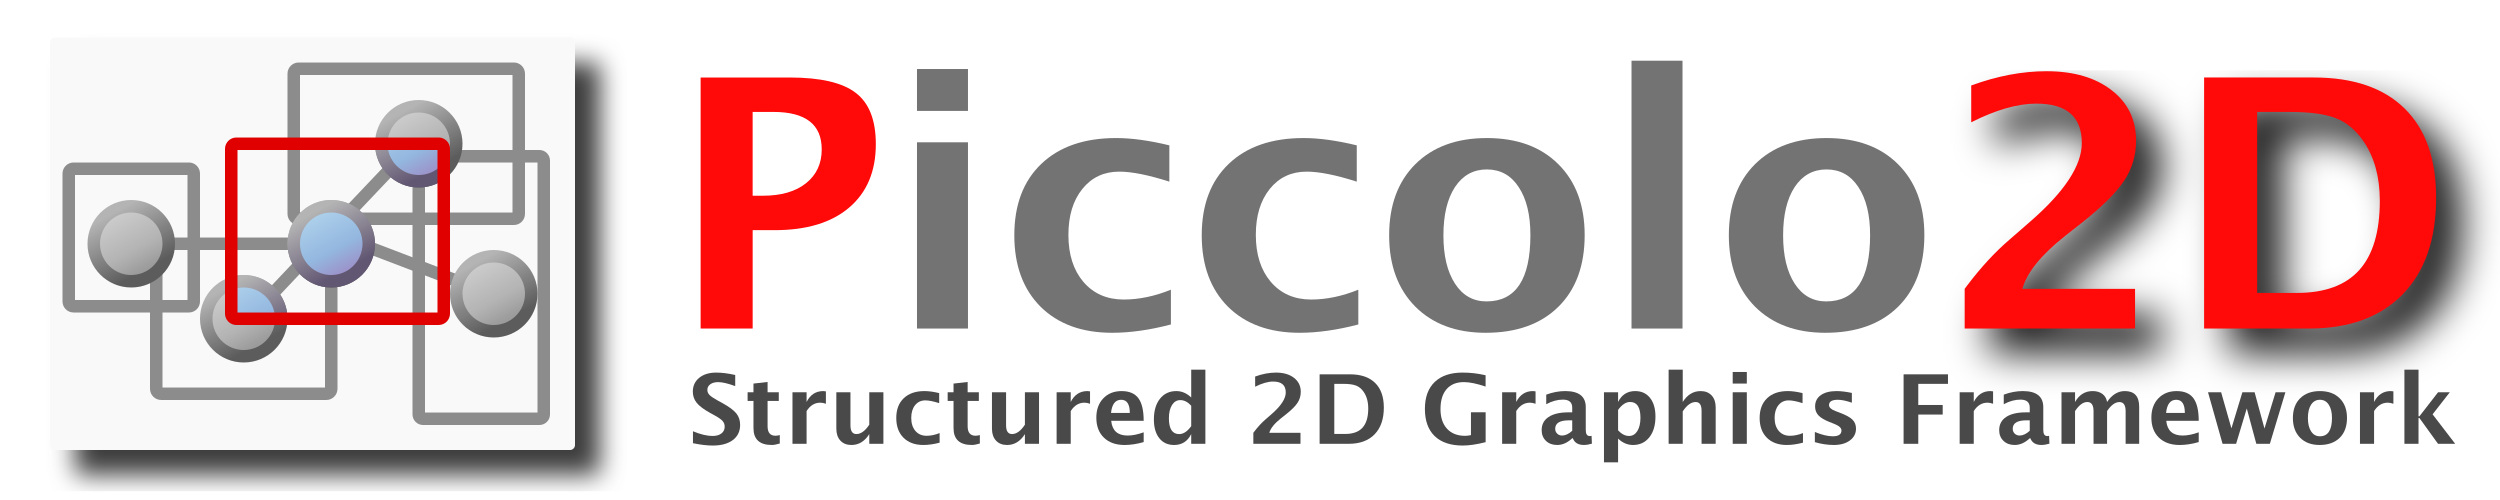
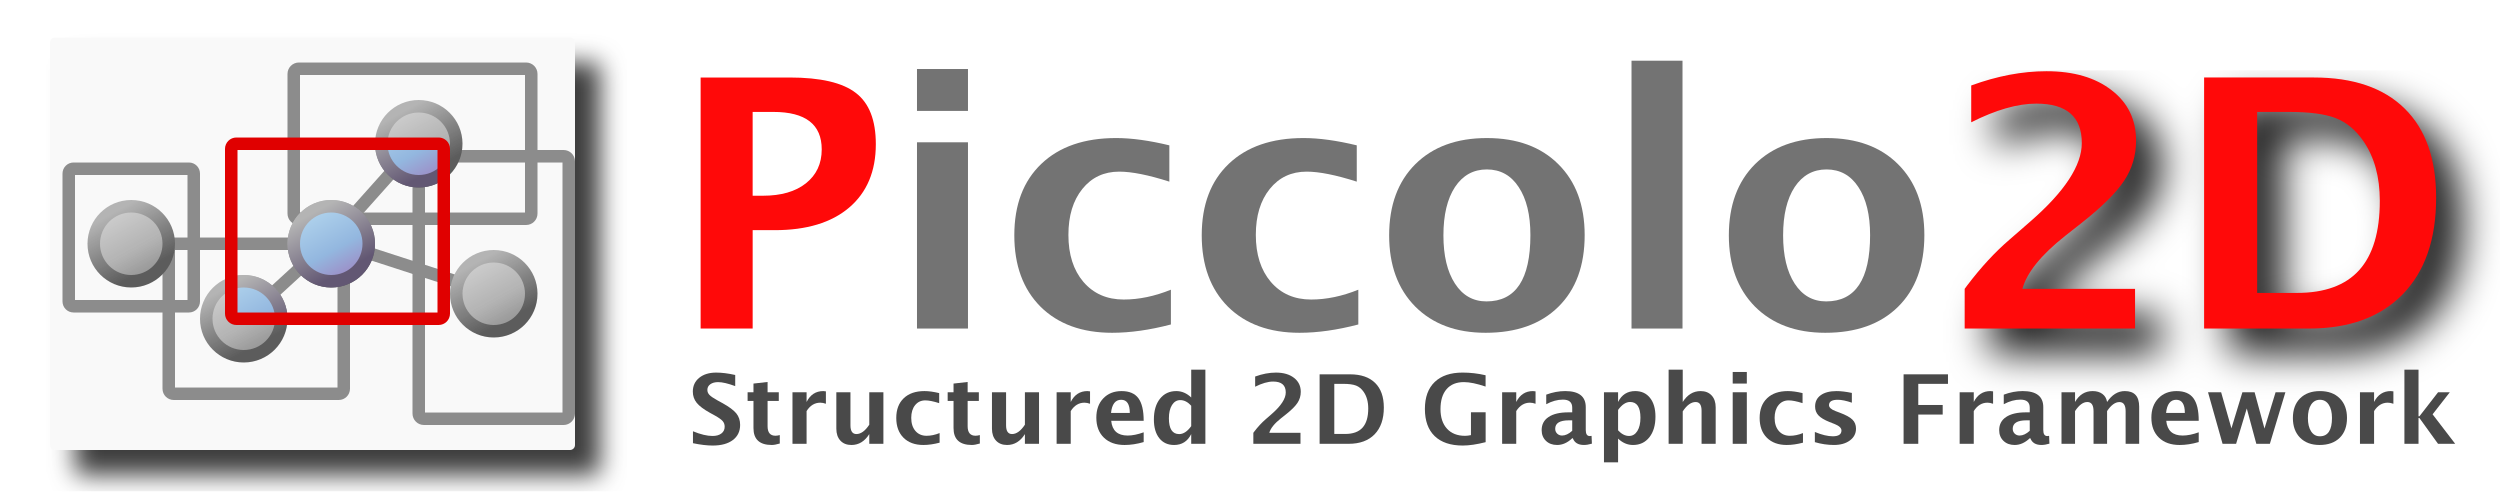
- <svg xmlns="http://www.w3.org/2000/svg" xmlns:xlink="http://www.w3.org/1999/xlink" style="enable-background:new" version="1.1" id="svg2" viewBox="0 0 200 40" height="40" width="200">
+ <svg xmlns="http://www.w3.org/2000/svg" xmlns:xlink="http://www.w3.org/1999/xlink" enable-background="new" style="enable-background:new" version="1.1" id="svg2" viewBox="0 0 200 40" height="40" width="200">
  <defs id="defs4">
    <g style="display:inline;enable-background:new" id="g1">
      <use xlink:href="#c1" id="use5785" x="0" y="0" width="100%" height="100%" />
      <use transform="translate(-16,1.1920929e-7)" height="100%" width="100%" y="0" x="0" id="use5787" xlink:href="#c1" />
      <use transform="translate(-7,6.000002)" xlink:href="#c1" id="use5789" x="0" y="0" width="100%" height="100%" />
      <use transform="translate(13,4.000002)" height="100%" width="100%" y="0" x="0" id="use5791" xlink:href="#c1" />
      <use transform="translate(7,-7.999998)" xlink:href="#c1" id="use5793" x="0" y="0" width="100%" height="100%" />
    </g>
    <circle r="3" style="display:inline;opacity:1;fill:url(#linearGradient4994);fill-opacity:1;stroke:url(#linearGradient4996);stroke-width:1;stroke-linecap:round;stroke-linejoin:round;stroke-miterlimit:4;stroke-dasharray:none;stroke-opacity:1;enable-background:new" id="c1" cx="26.5" cy="19.5" />
    <linearGradient id="linearGradient5889">
      <stop style="stop-color:#afd2ec;stop-opacity:1;" offset="0" id="stop5891" />
      <stop id="stop5893" offset="0.651" style="stop-color:#93b7df;stop-opacity:1;" />
      <stop style="stop-color:#9b95cb;stop-opacity:1;" offset="1" id="stop5895" />
    </linearGradient>
    <linearGradient id="linearGradient4316">
      <stop id="stop4318" offset="0" style="stop-color:#b4b4b4;stop-opacity:1;" />
      <stop id="stop4320" offset="1" style="stop-color:#625773;stop-opacity:1;" />
    </linearGradient>
    <filter id="filter3553" width="1.4" height="1.4" style="color-interpolation-filters:sRGB">
      <feFlood id="feFlood3555" result="flood" flood-color="rgb(0,0,0)" flood-opacity="0.9" />
      <feComposite id="feComposite3557" result="composite1" operator="in" in2="SourceGraphic" in="flood" />
      <feGaussianBlur id="feGaussianBlur3559" result="blur" stdDeviation="4" in="composite1" />
      <feOffset id="feOffset3561" result="offset" dy="5" dx="5" />
      <feComposite id="feComposite3563" result="composite2" operator="over" in2="offset" in="SourceGraphic" />
    </filter>
    <filter id="filter4528" style="color-interpolation-filters:sRGB">
      <feFlood id="feFlood4530" result="flood" flood-color="rgb(0,0,0)" flood-opacity="0.95" />
      <feComposite id="feComposite4532" result="composite1" operator="in" in2="SourceGraphic" in="flood" />
      <feGaussianBlur id="feGaussianBlur4534" result="blur" stdDeviation="1" in="composite1" />
      <feOffset id="feOffset4536" result="offset" dy="2" dx="2" />
      <feComposite id="feComposite4538" result="composite2" operator="over" in2="offset" in="SourceGraphic" />
    </filter>
    <filter id="sat0">
      <feColorMatrix id="feColorMatrix3474" values="0.0" type="saturate" in="SourceGraphic" />
    </filter>
    <linearGradient y2="52.317" x2="27.987" y1="40.841" x1="21.66" gradientTransform="matrix(0.3999999,0,0,0.4,16.21249,0.787497)" gradientUnits="userSpaceOnUse" id="linearGradient4994" xlink:href="#linearGradient5889" />
    <linearGradient y2="52.317" x2="27.987" y1="40.841" x1="21.66" gradientTransform="matrix(0.3999999,0,0,0.4,16.21249,0.787497)" gradientUnits="userSpaceOnUse" id="linearGradient4996" xlink:href="#linearGradient4316" />
    <clipPath id="clipPath6076" clipPathUnits="userSpaceOnUse">
      <rect style="display:inline;opacity:1;fill:none;fill-opacity:1;stroke:#d947eb;stroke-width:0.5;stroke-linecap:round;stroke-linejoin:round;stroke-miterlimit:4;stroke-dasharray:none;stroke-opacity:0.781;enable-background:new" id="rect6078" width="17" height="14" x="18.5" y="11.5" rx="0.41" />
    </clipPath>
  </defs>
+   <g transform="translate(0,-59.99994)" style="display:none" id="layer3">
+     <flowRoot style="font-style:normal;font-weight:normal;font-size:40px;line-height:125%;font-family:Sans;letter-spacing:0px;word-spacing:0px;fill:#000000;fill-opacity:1;stroke:none;stroke-width:1px;stroke-linecap:butt;stroke-linejoin:miter;stroke-opacity:1" id="flowRoot4438" xml:space="preserve">
+       <flowRegion id="flowRegion4440">
+         <rect y="7.101" x="130.519" height="61.421" width="362.383" id="rect4442" />
+       </flowRegion>
+       <flowPara id="flowPara4444" />
+     </flowRoot>
+     <flowRoot style="font-style:normal;font-weight:normal;font-size:40px;line-height:125%;font-family:Sans;letter-spacing:0px;word-spacing:0px;fill:#000000;fill-opacity:1;stroke:none;stroke-width:1px;stroke-linecap:butt;stroke-linejoin:miter;stroke-opacity:1" id="flowRoot4446" xml:space="preserve">
+       <flowRegion id="flowRegion4448">
+         <rect y="7.101" x="129.751" height="66.795" width="363.918" id="rect4450" />
+       </flowRegion>
+       <flowPara id="flowPara4452" />
+     </flowRoot>
+     <text transform="scale(1.008299,0.9917695)" id="text4454" y="87" x="53.008" style="font-style:normal;font-variant:normal;font-weight:600;font-stretch:normal;font-size:28.023px;line-height:125%;font-family:'Lucida Grande';-inkscape-font-specification:'Lucida Grande, Semi-Bold';text-align:start;letter-spacing:0px;word-spacing:0px;writing-mode:lr-tb;text-anchor:start;fill:#aaaaaa;fill-opacity:1;stroke:none;stroke-width:1px;stroke-linecap:butt;stroke-linejoin:miter;stroke-opacity:1" xml:space="preserve">
+       <tspan y="87" x="53.008" id="tspan4456">Piccolo2D</tspan>
+     </text>
+     <text transform="scale(1.00059,0.9994099)" id="text4458" y="95.561" x="55.595" style="font-style:normal;font-variant:normal;font-weight:600;font-stretch:normal;font-size:7.697px;line-height:125%;font-family:'Lucida Grande';-inkscape-font-specification:'Lucida Grande, Semi-Bold';text-align:start;letter-spacing:0px;word-spacing:0px;writing-mode:lr-tb;text-anchor:start;fill:#5e5e5e;fill-opacity:1;stroke:none;stroke-width:1px;stroke-linecap:butt;stroke-linejoin:miter;stroke-opacity:1" xml:space="preserve">
+       <tspan y="95.561" x="55.595" id="tspan4460">Structured 2D Graphics Framework</tspan>
+     </text>
+   </g>
  <g transform="translate(0,-59.99994)" id="g4208" style="display:inline">
    <path d="m 56.05,86.284 0,-20.084 7.111,0 q 3.721,0 5.306,1.235 1.599,1.221 1.599,4.098 0,3.257 -2.136,5.075 -2.122,1.805 -5.953,1.805 l -1.764,0 0,7.871 -4.162,0 z m 4.162,-10.626 0.827,0 q 2.177,0 3.431,-0.991 1.268,-1.004 1.268,-2.714 0,-2.999 -3.872,-2.999 l -1.654,0 0,6.704 z" style="font-style:normal;font-variant:normal;font-weight:600;font-stretch:normal;font-size:medium;line-height:125%;font-family:'Lucida Grande';-inkscape-font-specification:'Lucida Grande, Semi-Bold';text-align:start;letter-spacing:0px;word-spacing:0px;writing-mode:lr-tb;text-anchor:start;fill:#ff0909;fill-opacity:1;stroke:none;stroke-width:1px;stroke-linecap:butt;stroke-linejoin:miter;stroke-opacity:1" id="path4294" />
    <g transform="matrix(0.4031868,0,0,0.3970295,0.5674684,60.29777)" style="fill:#737373;fill-opacity:1" id="g56">
      <path d="m 180.54,65.451 0,-37.529 10.117,0 0,37.529 -10.117,0 z m 0,-43.853 0,-8.442 10.117,0 0,8.442 -10.117,0 z" style="font-style:normal;font-variant:normal;font-weight:600;font-stretch:normal;font-size:medium;line-height:125%;font-family:'Lucida Grande';-inkscape-font-specification:'Lucida Grande, Semi-Bold';text-align:start;letter-spacing:0px;word-spacing:0px;writing-mode:lr-tb;text-anchor:start;fill:#737373;fill-opacity:1;stroke:none;stroke-width:1px;stroke-linecap:butt;stroke-linejoin:miter;stroke-opacity:1" id="path4296" />
      <path d="m 230.921,64.63 q -6.289,1.675 -11.655,1.675 -8.989,0 -14.219,-5.264 -5.195,-5.298 -5.195,-14.39 0,-9.194 5.366,-14.39 5.366,-5.195 14.834,-5.195 4.58,0 10.562,1.47 l 0,7.314 q -6.221,-2.017 -9.946,-2.017 -4.546,0 -7.314,3.486 -2.769,3.486 -2.769,9.263 0,5.913 2.974,9.468 3.008,3.555 7.998,3.555 4.546,0 9.365,-1.982 l 0,7.007 z" style="font-style:normal;font-variant:normal;font-weight:600;font-stretch:normal;font-size:medium;line-height:125%;font-family:'Lucida Grande';-inkscape-font-specification:'Lucida Grande, Semi-Bold';text-align:start;letter-spacing:0px;word-spacing:0px;writing-mode:lr-tb;text-anchor:start;fill:#737373;fill-opacity:1;stroke:none;stroke-width:1px;stroke-linecap:butt;stroke-linejoin:miter;stroke-opacity:1" id="path4298" />
      <path d="m 268.108,64.63 q -6.289,1.675 -11.655,1.675 -8.989,0 -14.219,-5.264 -5.195,-5.298 -5.195,-14.39 0,-9.194 5.366,-14.39 5.366,-5.195 14.834,-5.195 4.58,0 10.562,1.47 l 0,7.314 q -6.221,-2.017 -9.946,-2.017 -4.546,0 -7.314,3.486 -2.769,3.486 -2.769,9.263 0,5.913 2.974,9.468 3.008,3.555 7.998,3.555 4.546,0 9.365,-1.982 l 0,7.007 z" style="font-style:normal;font-variant:normal;font-weight:600;font-stretch:normal;font-size:medium;line-height:125%;font-family:'Lucida Grande';-inkscape-font-specification:'Lucida Grande, Semi-Bold';text-align:start;letter-spacing:0px;word-spacing:0px;writing-mode:lr-tb;text-anchor:start;fill:#737373;fill-opacity:1;stroke:none;stroke-width:1px;stroke-linecap:butt;stroke-linejoin:miter;stroke-opacity:1" id="path4300" />
      <path d="m 293.367,66.305 q -8.784,0 -13.979,-5.298 -5.161,-5.332 -5.161,-14.321 0,-9.092 5.195,-14.355 5.229,-5.264 14.185,-5.264 8.989,0 14.185,5.264 5.229,5.264 5.229,14.287 0,9.229 -5.229,14.458 -5.229,5.229 -14.424,5.229 z m 0.171,-6.323 q 8.716,0 8.716,-13.364 0,-6.118 -2.324,-9.673 -2.29,-3.555 -6.323,-3.555 -3.999,0 -6.323,3.555 -2.29,3.555 -2.29,9.741 0,6.118 2.29,9.707 2.29,3.589 6.255,3.589 z" style="font-style:normal;font-variant:normal;font-weight:600;font-stretch:normal;font-size:medium;line-height:125%;font-family:'Lucida Grande';-inkscape-font-specification:'Lucida Grande, Semi-Bold';text-align:start;letter-spacing:0px;word-spacing:0px;writing-mode:lr-tb;text-anchor:start;fill:#737373;fill-opacity:1;stroke:none;stroke-width:1px;stroke-linecap:butt;stroke-linejoin:miter;stroke-opacity:1" id="path4302" />
      <path d="m 322.317,65.451 0,-53.97 10.117,0 0,53.97 -10.117,0 z" style="font-style:normal;font-variant:normal;font-weight:600;font-stretch:normal;font-size:medium;line-height:125%;font-family:'Lucida Grande';-inkscape-font-specification:'Lucida Grande, Semi-Bold';text-align:start;letter-spacing:0px;word-spacing:0px;writing-mode:lr-tb;text-anchor:start;fill:#737373;fill-opacity:1;stroke:none;stroke-width:1px;stroke-linecap:butt;stroke-linejoin:miter;stroke-opacity:1" id="path4304" />
      <path d="m 360.769,66.305 q -8.784,0 -13.979,-5.298 -5.161,-5.332 -5.161,-14.321 0,-9.092 5.195,-14.355 5.229,-5.264 14.185,-5.264 8.989,0 14.185,5.264 5.229,5.264 5.229,14.287 0,9.229 -5.229,14.458 -5.229,5.229 -14.424,5.229 z m 0.171,-6.323 q 8.716,0 8.716,-13.364 0,-6.118 -2.324,-9.673 -2.29,-3.555 -6.323,-3.555 -3.999,0 -6.323,3.555 -2.29,3.555 -2.29,9.741 0,6.118 2.29,9.707 2.29,3.589 6.255,3.589 z" style="font-style:normal;font-variant:normal;font-weight:600;font-stretch:normal;font-size:medium;line-height:125%;font-family:'Lucida Grande';-inkscape-font-specification:'Lucida Grande, Semi-Bold';text-align:start;letter-spacing:0px;word-spacing:0px;writing-mode:lr-tb;text-anchor:start;fill:#737373;fill-opacity:1;stroke:none;stroke-width:1px;stroke-linecap:butt;stroke-linejoin:miter;stroke-opacity:1" id="path4306" />
    </g>
    <g transform="matrix(0.4031868,0,0,0.3970295,0.5674684,60.29777)" style="fill:#ff0909;fill-opacity:1;filter:url(#filter3553)" id="g3549">
      <path id="path4308" style="font-style:normal;font-variant:normal;font-weight:600;font-stretch:normal;font-size:medium;line-height:125%;font-family:'Lucida Grande';-inkscape-font-specification:'Lucida Grande, Semi-Bold';text-align:start;letter-spacing:0px;word-spacing:0px;writing-mode:lr-tb;text-anchor:start;fill:#ff0909;fill-opacity:1;stroke:none;stroke-width:1px;stroke-linecap:butt;stroke-linejoin:miter;stroke-opacity:1" d="m 388.421,65.451 0,-7.998 0.547,-0.752 q 4.067,-5.435 8.34,-9.16 l 4.136,-3.657 q 10.22,-9.023 10.22,-15.825 0,-7.93 -9.023,-7.93 -5.571,0 -12.92,3.76 l 0,-7.417 q 7.725,-2.871 14.937,-2.871 8.066,0 12.92,3.828 4.854,3.794 4.854,10.186 0,4.409 -2.358,8.032 -2.358,3.623 -8.306,8.408 l -3.418,2.734 q -7.144,5.742 -8.477,10.664 l 22.354,0 0,7.998 -33.804,0 z" />
      <path id="path4310" style="font-style:normal;font-variant:normal;font-weight:600;font-stretch:normal;font-size:medium;line-height:125%;font-family:'Lucida Grande';-inkscape-font-specification:'Lucida Grande, Semi-Bold';text-align:start;letter-spacing:0px;word-spacing:0px;writing-mode:lr-tb;text-anchor:start;fill:#ff0909;fill-opacity:1;stroke:none;stroke-width:1px;stroke-linecap:butt;stroke-linejoin:miter;stroke-opacity:1" d="m 435.93,65.451 0,-50.586 21.772,0 q 11.758,0 18.013,6.255 6.255,6.221 6.255,17.979 0,12.51 -6.631,19.448 -6.631,6.904 -18.56,6.904 l -20.85,0 z m 10.527,-7.178 7.861,0 q 8.306,0 12.373,-4.58 4.102,-4.614 4.102,-13.979 0,-7.246 -3.281,-12.065 -2.256,-3.315 -5.435,-4.58 -3.179,-1.265 -9.263,-1.265 l -6.357,0 0,36.47 z" />
    </g>
    <g transform="matrix(0.4031868,0,0,0.3970295,0.5674684,60.29777)" id="text4230" style="font-style:normal;font-variant:normal;font-weight:600;font-stretch:normal;font-size:19.375px;line-height:125%;font-family:'Lucida Grande';-inkscape-font-specification:'Lucida Grande, Semi-Bold';text-align:start;letter-spacing:0px;word-spacing:0px;writing-mode:lr-tb;text-anchor:start;fill:#494949;fill-opacity:1;stroke:none;stroke-width:1px;stroke-linecap:butt;stroke-linejoin:miter;stroke-opacity:1">
      <path style="fill:#494949;fill-opacity:1" id="path4235" d="m 136.091,88.553 0,-2.403 q 2.261,0.946 3.869,0.946 1.126,0 1.769,-0.501 0.653,-0.501 0.653,-1.362 0,-0.681 -0.407,-1.145 -0.407,-0.473 -1.542,-1.116 l -0.937,-0.52 q -1.883,-1.06 -2.658,-2.025 -0.776,-0.974 -0.776,-2.271 0,-1.731 1.268,-2.781 1.277,-1.05 3.368,-1.05 1.675,0 3.775,0.482 l 0,2.242 q -2.148,-0.804 -3.396,-0.804 -0.965,0 -1.552,0.435 -0.577,0.426 -0.577,1.126 0,0.577 0.407,1.012 0.407,0.435 1.533,1.069 l 1.003,0.558 q 2.025,1.135 2.791,2.091 0.766,0.956 0.766,2.327 0,1.949 -1.447,3.056 -1.447,1.107 -3.992,1.107 -1.684,0 -3.917,-0.473 z" />
      <path style="fill:#494949;fill-opacity:1" id="path4237" d="m 153.318,88.619 q -1.003,0.293 -1.58,0.293 -3.642,0 -3.642,-3.406 l 0,-5.468 -1.164,0 0,-1.75 1.164,0 0,-1.75 2.8,-0.322 0,2.072 2.223,0 0,1.75 -2.223,0 0,5.099 q 0,1.911 1.561,1.911 0.359,0 0.861,-0.132 l 0,1.703 z" />
      <path style="fill:#494949;fill-opacity:1" id="path4239" d="m 155.835,88.676 0,-10.388 2.8,0 0,1.958 q 1.088,-2.195 3.311,-2.195 0.265,0 0.52,0.057 l 0,2.498 q -0.596,-0.218 -1.107,-0.218 -1.675,0 -2.725,1.693 l 0,6.594 -2.8,0 z" />
      <path style="fill:#494949;fill-opacity:1" id="path4241" d="m 171.075,88.676 0,-1.958 q -1.362,2.195 -3.538,2.195 -1.391,0 -2.195,-0.88 -0.804,-0.88 -0.804,-2.403 l 0,-7.341 2.8,0 0,6.651 q 0,1.769 1.183,1.769 1.324,0 2.554,-1.883 l 0,-6.537 2.8,0 0,10.388 -2.8,0 z" />
      <path style="fill:#494949;fill-opacity:1" id="path4243" d="m 185.03,88.448 q -1.741,0.464 -3.226,0.464 -2.488,0 -3.936,-1.457 -1.438,-1.466 -1.438,-3.983 0,-2.545 1.485,-3.983 1.485,-1.438 4.106,-1.438 1.268,0 2.923,0.407 l 0,2.025 q -1.722,-0.558 -2.753,-0.558 -1.258,0 -2.025,0.965 -0.766,0.965 -0.766,2.564 0,1.637 0.823,2.621 0.833,0.984 2.214,0.984 1.258,0 2.592,-0.549 l 0,1.939 z" />
      <path style="fill:#494949;fill-opacity:1" id="path4245" d="m 193.014,88.619 q -1.003,0.293 -1.58,0.293 -3.642,0 -3.642,-3.406 l 0,-5.468 -1.164,0 0,-1.75 1.164,0 0,-1.75 2.8,-0.322 0,2.072 2.223,0 0,1.75 -2.223,0 0,5.099 q 0,1.911 1.561,1.911 0.359,0 0.861,-0.132 l 0,1.703 z" />
      <path style="fill:#494949;fill-opacity:1" id="path4247" d="m 201.954,88.676 0,-1.958 q -1.362,2.195 -3.538,2.195 -1.391,0 -2.195,-0.88 -0.804,-0.88 -0.804,-2.403 l 0,-7.341 2.8,0 0,6.651 q 0,1.769 1.183,1.769 1.324,0 2.554,-1.883 l 0,-6.537 2.8,0 0,10.388 -2.8,0 z" />
      <path style="fill:#494949;fill-opacity:1" id="path4249" d="m 208.246,88.676 0,-10.388 2.8,0 0,1.958 q 1.088,-2.195 3.311,-2.195 0.265,0 0.52,0.057 l 0,2.498 q -0.596,-0.218 -1.107,-0.218 -1.675,0 -2.725,1.693 l 0,6.594 -2.8,0 z" />
      <path style="fill:#494949;fill-opacity:1" id="path4251" d="m 225.52,88.326 q -1.996,0.587 -3.784,0.587 -2.602,0 -4.106,-1.476 -1.504,-1.476 -1.504,-4.03 0,-2.412 1.372,-3.879 1.381,-1.476 3.642,-1.476 2.28,0 3.33,1.438 1.05,1.438 1.05,4.55 l -6.443,0 q 0.284,2.971 3.264,2.971 1.41,0 3.179,-0.653 l 0,1.968 z m -6.48,-5.865 3.727,0 q 0,-2.658 -1.712,-2.658 -1.741,0 -2.015,2.658 z" />
      <path style="fill:#494949;fill-opacity:1" id="path4253" d="m 234.952,88.676 0,-1.958 q -1.078,2.195 -3.396,2.195 -1.873,0 -2.942,-1.372 -1.069,-1.372 -1.069,-3.775 0,-2.611 1.201,-4.163 1.211,-1.552 3.245,-1.552 1.627,0 2.961,1.287 l 0,-5.601 2.81,0 0,14.938 -2.81,0 z m 0,-7.672 q -1.012,-1.135 -2.166,-1.135 -1.031,0 -1.646,0.993 -0.615,0.993 -0.615,2.668 0,3.188 2.043,3.188 1.249,0 2.384,-1.599 l 0,-4.115 z" />
      <path style="fill:#494949;fill-opacity:1" id="path4255" d="m 247.279,88.676 0,-2.214 0.151,-0.208 q 1.126,-1.504 2.308,-2.535 l 1.145,-1.012 q 2.829,-2.498 2.829,-4.38 0,-2.195 -2.498,-2.195 -1.542,0 -3.576,1.041 l 0,-2.053 q 2.138,-0.795 4.134,-0.795 2.233,0 3.576,1.06 1.343,1.05 1.343,2.819 0,1.22 -0.653,2.223 -0.653,1.003 -2.299,2.327 l -0.946,0.757 q -1.977,1.589 -2.346,2.952 l 6.187,0 0,2.214 -9.356,0 z" />
      <path style="fill:#494949;fill-opacity:1" id="path4257" d="m 260.429,88.676 0,-14.001 6.026,0 q 3.254,0 4.986,1.731 1.731,1.722 1.731,4.976 0,3.463 -1.835,5.383 -1.835,1.911 -5.137,1.911 l -5.771,0 z m 2.914,-1.987 2.176,0 q 2.299,0 3.425,-1.268 1.135,-1.277 1.135,-3.869 0,-2.006 -0.908,-3.34 -0.624,-0.918 -1.504,-1.268 -0.88,-0.35 -2.564,-0.35 l -1.76,0 0,10.094 z" />
      <path style="fill:#494949;fill-opacity:1" id="path4259" d="m 293.371,88.344 q -2.63,0.681 -4.541,0.681 -3.623,0 -5.572,-1.902 -1.939,-1.911 -1.939,-5.468 0,-3.529 1.939,-5.43 1.949,-1.902 5.544,-1.902 2.299,0 4.56,0.539 l 0,2.28 q -2.621,-0.899 -4.304,-0.899 -2.223,0 -3.434,1.419 -1.211,1.419 -1.211,4.021 0,2.516 1.296,3.954 1.296,1.429 3.576,1.429 0.501,0 1.173,-0.142 l 0,-4.607 2.914,0 0,6.026 z" />
      <path style="fill:#494949;fill-opacity:1" id="path4261" d="m 296.644,88.676 0,-10.388 2.8,0 0,1.958 q 1.088,-2.195 3.311,-2.195 0.265,0 0.52,0.057 l 0,2.498 q -0.596,-0.218 -1.107,-0.218 -1.675,0 -2.725,1.693 l 0,6.594 -2.8,0 z" />
      <path style="fill:#494949;fill-opacity:1" id="path4263" d="m 310.551,87.559 q -1.4,1.353 -2.999,1.353 -1.362,0 -2.214,-0.833 -0.851,-0.833 -0.851,-2.157 0,-1.722 1.372,-2.649 1.381,-0.937 3.945,-0.937 l 0.747,0 0,-0.946 q 0,-1.618 -1.845,-1.618 -1.637,0 -3.311,0.927 l 0,-1.93 q 1.902,-0.719 3.765,-0.719 4.077,0 4.077,3.245 l 0,4.598 q 0,1.22 0.785,1.22 0.142,0 0.369,-0.038 l 0.066,1.57 q -0.889,0.265 -1.57,0.265 -1.722,0 -2.214,-1.353 l -0.123,0 z m 0,-1.504 0,-2.11 -0.662,0 q -2.715,0 -2.715,1.703 0,0.577 0.388,0.974 0.397,0.388 0.974,0.388 0.984,0 2.015,-0.956 z" />
      <path style="fill:#494949;fill-opacity:1" id="path4265" d="m 316.851,92.412 0,-14.124 2.8,0 0,1.958 q 1.078,-2.195 3.396,-2.195 1.873,0 2.942,1.372 1.078,1.372 1.078,3.775 0,2.611 -1.211,4.163 -1.211,1.552 -3.245,1.552 -1.637,0 -2.961,-1.287 l 0,4.787 -2.8,0 z m 2.8,-6.452 q 1.022,1.135 2.176,1.135 1.031,0 1.646,-0.993 0.615,-1.003 0.615,-2.668 0,-3.188 -2.053,-3.188 -1.239,0 -2.384,1.599 l 0,4.115 z" />
      <path style="fill:#494949;fill-opacity:1" id="path4267" d="m 329.68,88.676 0,-14.938 2.8,0 0,6.509 q 1.372,-2.195 3.538,-2.195 1.391,0 2.195,0.88 0.804,0.88 0.804,2.403 l 0,7.341 -2.8,0 0,-6.651 q 0,-1.769 -1.173,-1.769 -1.334,0 -2.564,1.883 l 0,6.537 -2.8,0 z" />
      <path style="fill:#494949;fill-opacity:1" id="path4269" d="m 342.395,88.676 0,-10.388 2.8,0 0,10.388 -2.8,0 z m 0,-12.138 0,-2.337 2.8,0 0,2.337 -2.8,0 z" />
      <path style="fill:#494949;fill-opacity:1" id="path4271" d="m 356.339,88.448 q -1.741,0.464 -3.226,0.464 -2.488,0 -3.936,-1.457 -1.438,-1.466 -1.438,-3.983 0,-2.545 1.485,-3.983 1.485,-1.438 4.106,-1.438 1.268,0 2.923,0.407 l 0,2.025 q -1.722,-0.558 -2.753,-0.558 -1.258,0 -2.025,0.965 -0.766,0.965 -0.766,2.564 0,1.637 0.823,2.621 0.833,0.984 2.214,0.984 1.258,0 2.592,-0.549 l 0,1.939 z" />
      <path style="fill:#494949;fill-opacity:1" id="path4273" d="m 358.695,88.344 0,-2.053 q 2.081,0.87 3.557,0.87 1.722,0 1.722,-1.173 0,-0.757 -1.419,-1.324 l -0.946,-0.378 q -1.542,-0.624 -2.204,-1.343 -0.662,-0.719 -0.662,-1.779 0,-1.476 1.126,-2.289 1.126,-0.823 3.15,-0.823 1.268,0 3.018,0.369 l 0,1.968 q -1.684,-0.587 -2.791,-0.587 -1.741,0 -1.741,1.078 0,0.71 1.287,1.201 l 0.814,0.312 q 1.826,0.691 2.535,1.4 0.719,0.71 0.719,1.826 0,1.466 -1.22,2.384 -1.211,0.908 -3.16,0.908 -1.873,0 -3.784,-0.568 z" />
      <path style="fill:#494949;fill-opacity:1" id="path4275" d="m 376.301,88.676 0,-14.001 8.808,0 0,1.92 -5.894,0 0,4.257 4.844,0 0,1.93 -4.844,0 0,5.894 -2.914,0 z" />
      <path style="fill:#494949;fill-opacity:1" id="path4277" d="m 387.426,88.676 0,-10.388 2.8,0 0,1.958 q 1.088,-2.195 3.311,-2.195 0.265,0 0.52,0.057 l 0,2.498 q -0.596,-0.218 -1.107,-0.218 -1.675,0 -2.725,1.693 l 0,6.594 -2.8,0 z" />
      <path style="fill:#494949;fill-opacity:1" id="path4279" d="m 401.333,87.559 q -1.4,1.353 -2.999,1.353 -1.362,0 -2.214,-0.833 -0.851,-0.833 -0.851,-2.157 0,-1.722 1.372,-2.649 1.381,-0.937 3.945,-0.937 l 0.747,0 0,-0.946 q 0,-1.618 -1.845,-1.618 -1.637,0 -3.311,0.927 l 0,-1.93 q 1.902,-0.719 3.765,-0.719 4.077,0 4.077,3.245 l 0,4.598 q 0,1.22 0.785,1.22 0.142,0 0.369,-0.038 l 0.066,1.57 q -0.889,0.265 -1.57,0.265 -1.722,0 -2.214,-1.353 l -0.123,0 z m 0,-1.504 0,-2.11 -0.662,0 q -2.715,0 -2.715,1.703 0,0.577 0.388,0.974 0.397,0.388 0.974,0.388 0.984,0 2.015,-0.956 z" />
      <path style="fill:#494949;fill-opacity:1" id="path4281" d="m 407.634,88.676 0,-10.388 2.687,0 0,1.958 q 1.23,-2.195 3.5,-2.195 1.173,0 1.93,0.577 0.757,0.577 0.927,1.618 1.457,-2.195 3.519,-2.195 2.848,0 2.848,3.141 l 0,7.483 -2.687,0 0,-6.566 q 0,-1.845 -1.23,-1.845 -1.258,0 -2.45,1.816 l 0,6.594 -2.687,0 0,-6.566 q 0,-1.854 -1.239,-1.854 -1.239,0 -2.431,1.826 l 0,6.594 -2.687,0 z" />
      <path style="fill:#494949;fill-opacity:1" id="path4283" d="m 434.861,88.326 q -1.996,0.587 -3.784,0.587 -2.602,0 -4.106,-1.476 -1.504,-1.476 -1.504,-4.03 0,-2.412 1.372,-3.879 1.381,-1.476 3.642,-1.476 2.28,0 3.33,1.438 1.05,1.438 1.05,4.55 l -6.443,0 q 0.284,2.971 3.264,2.971 1.41,0 3.179,-0.653 l 0,1.968 z m -6.48,-5.865 3.727,0 q 0,-2.658 -1.712,-2.658 -1.741,0 -2.015,2.658 z" />
      <path style="fill:#494949;fill-opacity:1" id="path4285" d="m 439.591,88.676 -2.885,-10.388 2.602,0 2.043,7.275 2.176,-7.275 2.422,0 1.958,7.313 2.204,-7.313 1.949,0 -3.084,10.388 -2.687,0 -1.892,-7.124 -2.119,7.124 -2.687,0 z" />
      <path style="fill:#494949;fill-opacity:1" id="path4287" d="m 458.843,88.912 q -2.431,0 -3.869,-1.466 -1.429,-1.476 -1.429,-3.964 0,-2.516 1.438,-3.973 1.447,-1.457 3.926,-1.457 2.488,0 3.926,1.457 1.447,1.457 1.447,3.954 0,2.554 -1.447,4.002 -1.447,1.447 -3.992,1.447 z m 0.047,-1.75 q 2.412,0 2.412,-3.699 0,-1.693 -0.643,-2.677 -0.634,-0.984 -1.75,-0.984 -1.107,0 -1.75,0.984 -0.634,0.984 -0.634,2.696 0,1.693 0.634,2.687 0.634,0.993 1.731,0.993 z" />
      <path style="fill:#494949;fill-opacity:1" id="path4289" d="m 466.856,88.676 0,-10.388 2.8,0 0,1.958 q 1.088,-2.195 3.311,-2.195 0.265,0 0.52,0.057 l 0,2.498 q -0.596,-0.218 -1.107,-0.218 -1.675,0 -2.725,1.693 l 0,6.594 -2.8,0 z" />
      <path style="fill:#494949;fill-opacity:1" id="path4291" d="m 475.674,88.676 0,-14.938 2.8,0 0,9.394 0.18,0 3.699,-4.844 2.327,0 -3.415,4.446 4.484,5.941 -3.406,0 -3.69,-5.194 -0.18,0 0,5.194 -2.8,0 z" />
    </g>
  </g>
  <g transform="translate(0,-59.99994)" style="display:inline;opacity:0.8" id="layer4">
    <rect rx="0.4" y="63" x="4" height="33" width="42" id="rect4690" style="fill:#f8f8f8;fill-opacity:1;stroke:none;stroke-width:1.5;stroke-linecap:round;stroke-linejoin:round;stroke-miterlimit:4;stroke-dasharray:none;stroke-opacity:1;filter:url(#filter4528)" />
  </g>
  <g transform="translate(0,-59.99994)" id="g3441" style="display:inline;opacity:1">
-     <rect rx="0.345" y="72.5" x="33.5" height="21" width="10" id="rect4684" style="display:inline;opacity:1;fill:none;fill-opacity:1;stroke:#8c8c8c;stroke-width:1;stroke-linecap:round;stroke-linejoin:round;stroke-miterlimit:4;stroke-dasharray:none;stroke-opacity:1" />
-     <path style="display:inline;opacity:1;fill:none;fill-rule:evenodd;stroke:#8c8c8c;stroke-width:1;stroke-linecap:butt;stroke-linejoin:miter;stroke-miterlimit:4;stroke-dasharray:none;stroke-opacity:1" d="m 26.443,78.546 6.332,-6.67" id="path4204" />
-     <path id="path4202" d="m 19.965,85.439 6.406,-6.783" style="display:inline;opacity:1;fill:none;fill-rule:evenodd;stroke:#8c8c8c;stroke-width:1;stroke-linecap:butt;stroke-linejoin:miter;stroke-miterlimit:4;stroke-dasharray:none;stroke-opacity:1" />
-     <path id="path4206" d="m 26.498,78.638 13.041,4.977" style="display:inline;opacity:1;fill:none;fill-rule:evenodd;stroke:#8c8c8c;stroke-width:1;stroke-linecap:butt;stroke-linejoin:miter;stroke-miterlimit:4;stroke-dasharray:none;stroke-opacity:1" />
-     <rect rx="0.4" y="79.5" x="12.5" height="12" width="14" id="rect4686" style="display:inline;opacity:1;fill:none;fill-opacity:1;stroke:#8c8c8c;stroke-width:1;stroke-linecap:round;stroke-linejoin:round;stroke-miterlimit:4;stroke-dasharray:none;stroke-opacity:1" />
+     <rect rx="0.414" y="72.5" x="33.5" height="21" width="12" id="rect4684" style="display:inline;opacity:1;fill:none;fill-opacity:1;stroke:#8c8c8c;stroke-width:1;stroke-linecap:round;stroke-linejoin:round;stroke-miterlimit:4;stroke-dasharray:none;stroke-opacity:1" />
+     <path style="display:inline;opacity:1;fill:none;fill-rule:evenodd;stroke:#8c8c8c;stroke-width:1;stroke-linecap:butt;stroke-linejoin:miter;stroke-miterlimit:4;stroke-dasharray:none;stroke-opacity:1" d="m 26.379,79.313 7.1,-7.95" id="path4204" />
+     <path id="path4202" d="M 19.453,85.631 26.499,79.168" style="display:inline;opacity:1;fill:none;fill-rule:evenodd;stroke:#8c8c8c;stroke-width:1;stroke-linecap:butt;stroke-linejoin:miter;stroke-miterlimit:4;stroke-dasharray:none;stroke-opacity:1" />
+     <path id="path4206" d="m 26.498,79.277 12.977,4.21" style="display:inline;opacity:1;fill:none;fill-rule:evenodd;stroke:#8c8c8c;stroke-width:1;stroke-linecap:butt;stroke-linejoin:miter;stroke-miterlimit:4;stroke-dasharray:none;stroke-opacity:1" />
+     <rect rx="0.4" y="79.5" x="13.5" height="12" width="14" id="rect4686" style="display:inline;opacity:1;fill:none;fill-opacity:1;stroke:#8c8c8c;stroke-width:1;stroke-linecap:round;stroke-linejoin:round;stroke-miterlimit:4;stroke-dasharray:none;stroke-opacity:1" />
    <rect rx="0.385" y="73.5" x="5.5" height="11" width="10" id="rect4688" style="display:inline;opacity:1;fill:none;fill-opacity:1;stroke:#8c8c8c;stroke-width:1;stroke-linecap:round;stroke-linejoin:round;stroke-miterlimit:4;stroke-dasharray:none;stroke-opacity:1" />
-     <rect rx="0.391" y="65.5" x="23.5" height="12" width="18" id="rect4682" style="display:inline;opacity:1;fill:none;fill-opacity:1;stroke:#8c8c8c;stroke-width:1;stroke-linecap:round;stroke-linejoin:round;stroke-miterlimit:4;stroke-dasharray:none;stroke-opacity:1" />
+     <rect rx="0.413" y="65.5" x="23.5" height="12" width="19" id="rect4682" style="display:inline;opacity:1;fill:none;fill-opacity:1;stroke:#8c8c8c;stroke-width:1;stroke-linecap:round;stroke-linejoin:round;stroke-miterlimit:4;stroke-dasharray:none;stroke-opacity:1" />
  </g>
  <g style="display:none" id="layer7">
    <rect style="display:inline;opacity:1;fill:none;fill-opacity:1;stroke:#aaaaaa;stroke-width:1;stroke-linecap:round;stroke-linejoin:round;stroke-miterlimit:4;stroke-dasharray:none;stroke-opacity:1;enable-background:new" id="rect3443" width="41" height="32" x="4.5" y="63.5" rx="0.39" transform="translate(0,-59.99994)" />
  </g>
  <g id="g5783" style="display:inline">
    <use style="filter:url(#sat0)" height="100%" width="100%" y="0" x="0" id="use6058" xlink:href="#g1" />
  </g>
-   <g style="display:inline" id="g6068">
+   <g style="display:inline;" id="g6068">
    <use clip-path="url(#clipPath6076)" xlink:href="#g1" id="use6070" x="0" y="0" width="100%" height="100%" />
  </g>
  <g transform="translate(0,-59.99994)" style="display:inline;opacity:1" id="layer5">
    <rect style="display:inline;fill:none;fill-opacity:1;stroke:#e00000;stroke-width:1;stroke-linecap:round;stroke-linejoin:round;stroke-miterlimit:4;stroke-dasharray:none;stroke-opacity:1" id="rect3470" width="17" height="14" x="18.5" y="71.5" rx="0.41" />
  </g>
</svg>
